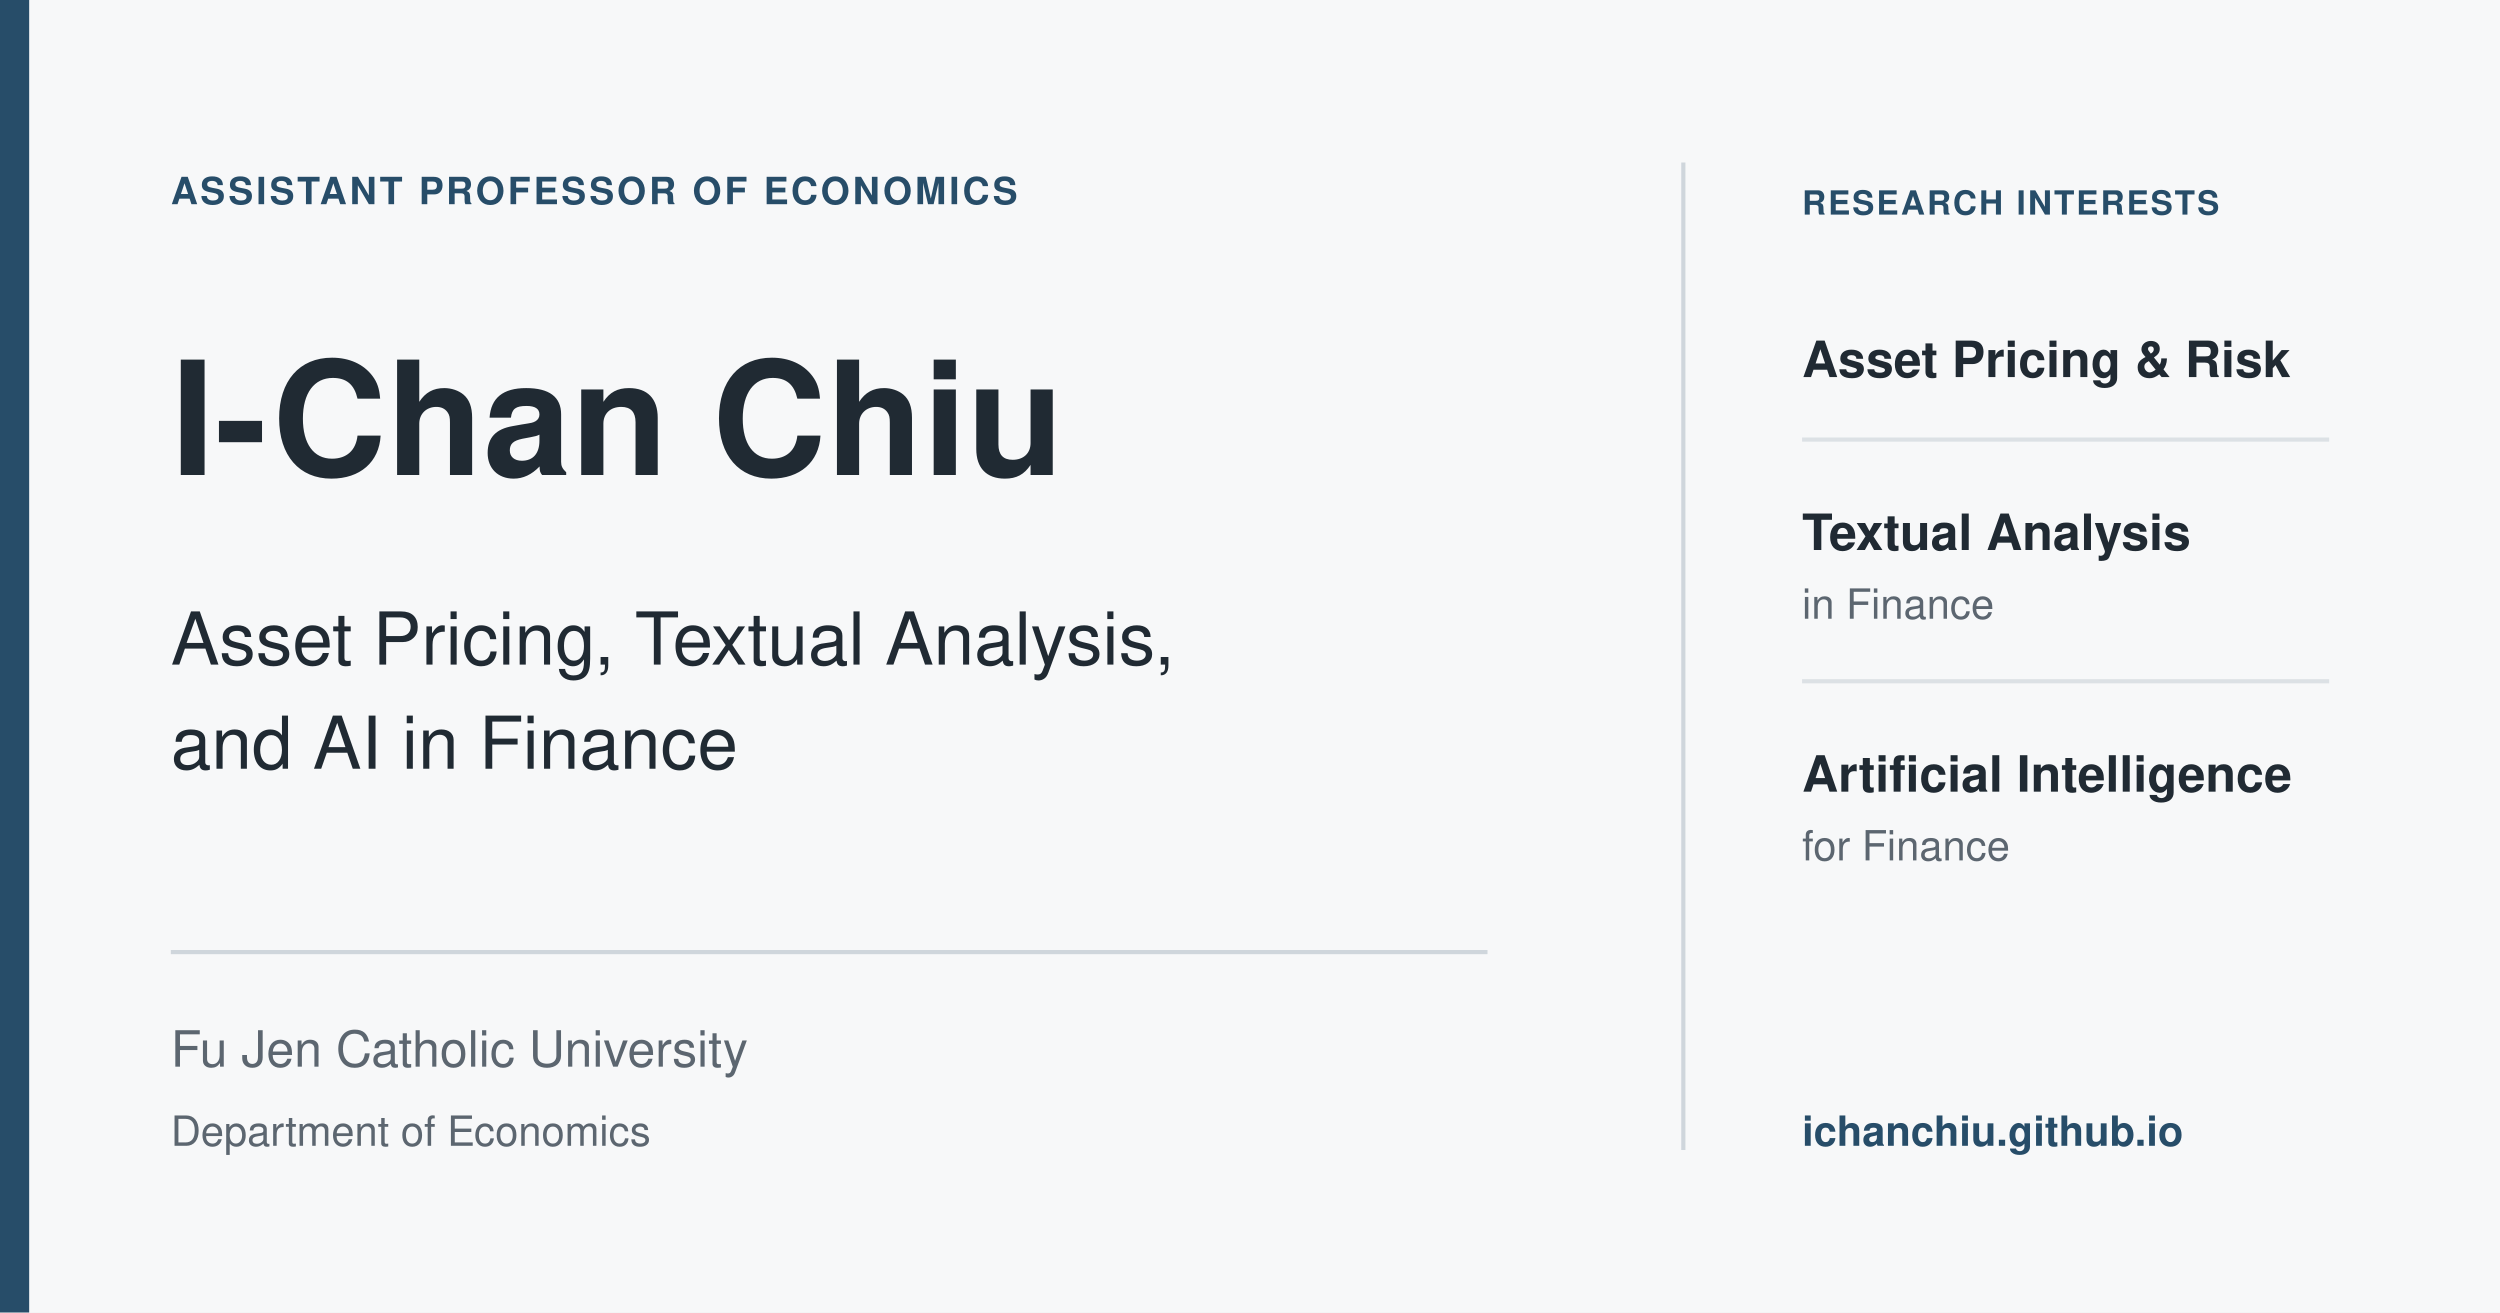
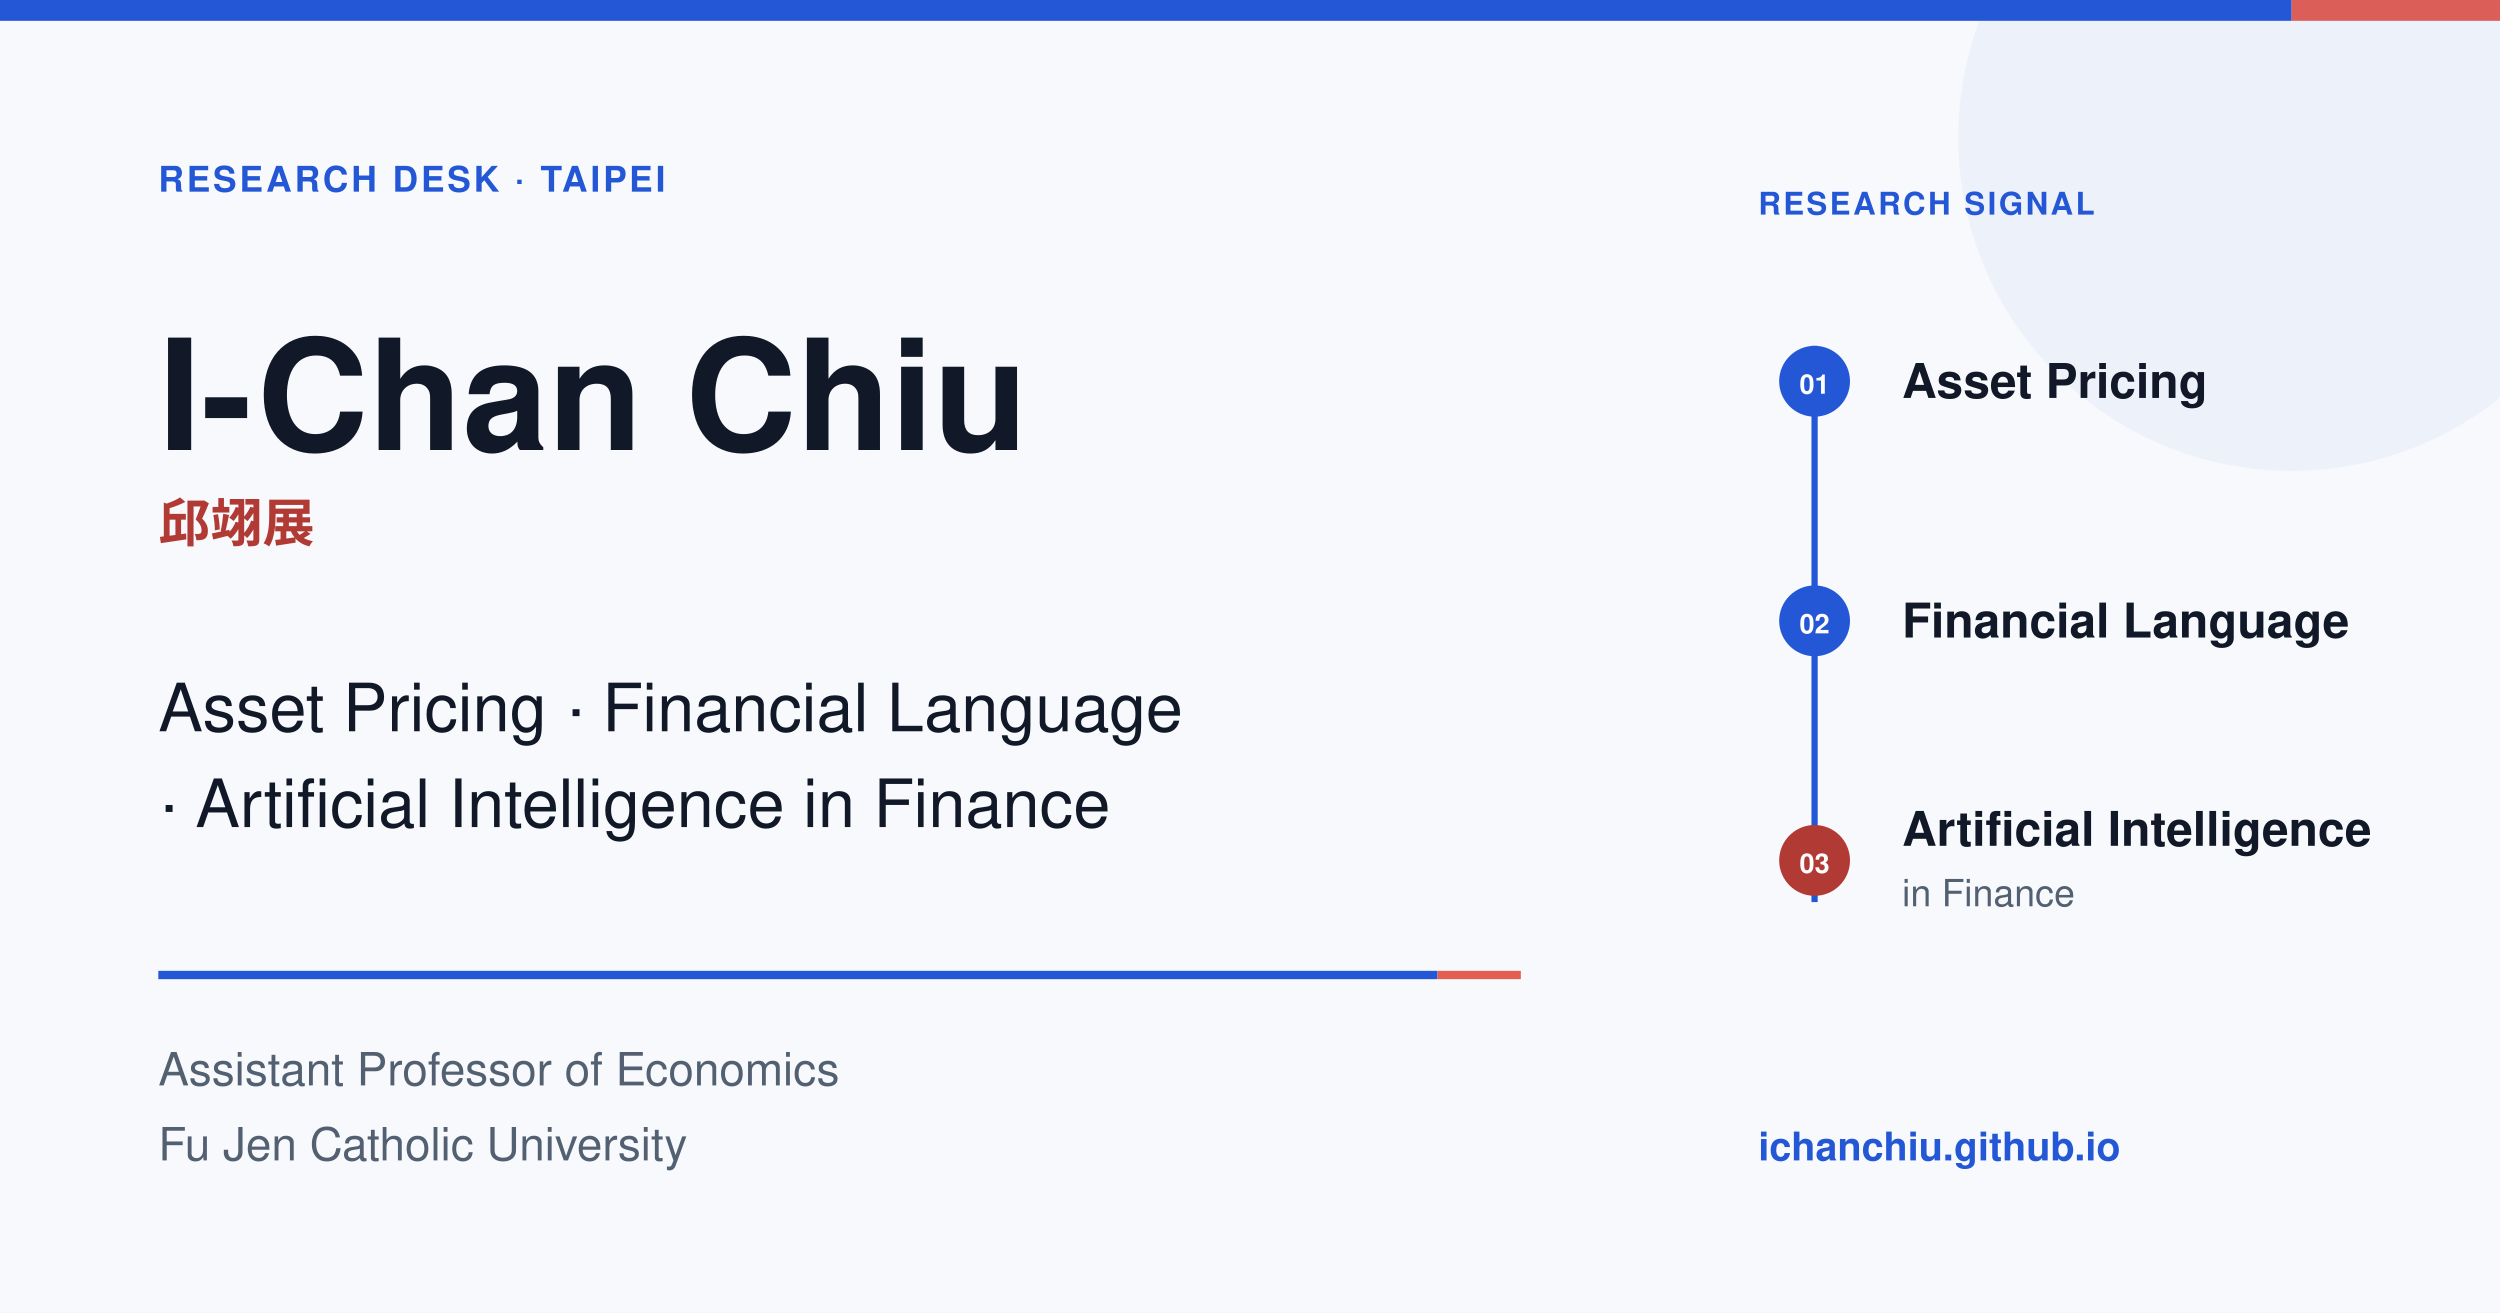
<svg xmlns="http://www.w3.org/2000/svg" width="1200" height="630" viewBox="0 0 1200 630" role="img" aria-labelledby="title description">
-   <rect width="1200" height="630" fill="#f7f8f9" />
-   <rect width="14" height="630" fill="#274d69" />
-   <line x1="808" y1="78" x2="808" y2="552" stroke="#cfd6dc" stroke-width="2" />
-   <g font-family="Helvetica, Arial, sans-serif" fill="#202a33">
-     <text x="82" y="98" fill="#274d69" font-size="18" font-weight="700" letter-spacing="1.4">ASSISTANT PROFESSOR OF ECONOMICS</text>
-     <text x="82" y="228" font-size="76" font-weight="700">I-Chan Chiu</text>
-     <text x="82" y="319" font-size="35" font-weight="450">Asset Pricing, Textual Analysis,</text>
-     <text x="82" y="369" font-size="35" font-weight="450">and AI in Finance</text>
-     <line x1="82" y1="457" x2="714" y2="457" stroke="#cfd6dc" stroke-width="2" />
-     <text x="82" y="512" fill="#5c6670" font-size="24">Fu Jen Catholic University</text>
-     <text x="82" y="550" fill="#5c6670" font-size="20">Department of Economics</text>
-     <text x="865" y="103" fill="#274d69" font-size="16" font-weight="700" letter-spacing="1">RESEARCH INTERESTS</text>
-     <text x="865" y="181" font-size="24" font-weight="600">Asset Pricing &amp; Risk</text>
-     <line x1="865" y1="211" x2="1118" y2="211" stroke="#dce1e5" stroke-width="2" />
-     <text x="865" y="264" font-size="24" font-weight="600">Textual Analysis</text>
-     <text x="865" y="297" fill="#5c6670" font-size="20">in Finance</text>
-     <line x1="865" y1="327" x2="1118" y2="327" stroke="#dce1e5" stroke-width="2" />
-     <text x="865" y="380" font-size="24" font-weight="600">Artificial Intelligence</text>
-     <text x="865" y="413" fill="#5c6670" font-size="20">for Finance</text>
-     <text x="865" y="550" fill="#274d69" font-size="20" font-weight="600">ichanchiu.github.io</text>
+   <rect width="1200" height="630" fill="#f7f9fc" />
+   <rect width="1100" height="10" fill="#2457d6" />
+   <rect x="1100" width="100" height="10" fill="#e45e52" />
+   <circle cx="1100" cy="66" r="160" fill="#2457d6" opacity="0.05" />
+   <g font-family="Helvetica, Arial, sans-serif" fill="#111827">
+     <text x="76" y="92" fill="#2457d6" font-size="17" font-weight="700" letter-spacing="1.4">RESEARCH DESK · TAIPEI</text>
+     <text x="76" y="216" font-size="74" font-weight="700">I-Chan Chiu</text>
+     <text x="76" y="260" fill="#b23a34" font-size="25" font-weight="650">邱翊展</text>
+     <text x="76" y="351" font-size="32" font-weight="500">Asset Pricing · Financial Language</text>
+     <text x="76" y="397" font-size="32" font-weight="500">· Artificial Intelligence in Finance</text>
+     <line x1="76" y1="468" x2="690" y2="468" stroke="#2457d6" stroke-width="4" />
+     <line x1="690" y1="468" x2="730" y2="468" stroke="#e45e52" stroke-width="4" />
+     <text x="76" y="521" fill="#526071" font-size="22">Assistant Professor of Economics</text>
+     <text x="76" y="557" fill="#526071" font-size="22">Fu Jen Catholic University</text>
+     <text x="844" y="103" fill="#2457d6" font-size="15" font-weight="700" letter-spacing="1.2">RESEARCH SIGNAL</text>
+     <line x1="871" y1="166" x2="871" y2="433" stroke="#2457d6" stroke-width="3" />
+     <circle cx="871" cy="183" r="17" fill="#2457d6" />
+     <text x="871" y="189" fill="#ffffff" font-size="13" font-weight="700" text-anchor="middle">01</text>
+     <text x="913" y="191" font-size="23" font-weight="650">Asset Pricing</text>
+     <circle cx="871" cy="298" r="17" fill="#2457d6" />
+     <text x="871" y="304" fill="#ffffff" font-size="13" font-weight="700" text-anchor="middle">02</text>
+     <text x="913" y="306" font-size="23" font-weight="650">Financial Language</text>
+     <circle cx="871" cy="413" r="17" fill="#b23a34" />
+     <text x="871" y="419" fill="#ffffff" font-size="13" font-weight="700" text-anchor="middle">03</text>
+     <text x="913" y="406" font-size="23" font-weight="650">Artificial Intelligence</text>
+     <text x="913" y="435" fill="#526071" font-size="18">in Finance</text>
+     <text x="844" y="557" fill="#2457d6" font-size="19" font-weight="650">ichanchiu.github.io</text>
  </g>
</svg>
